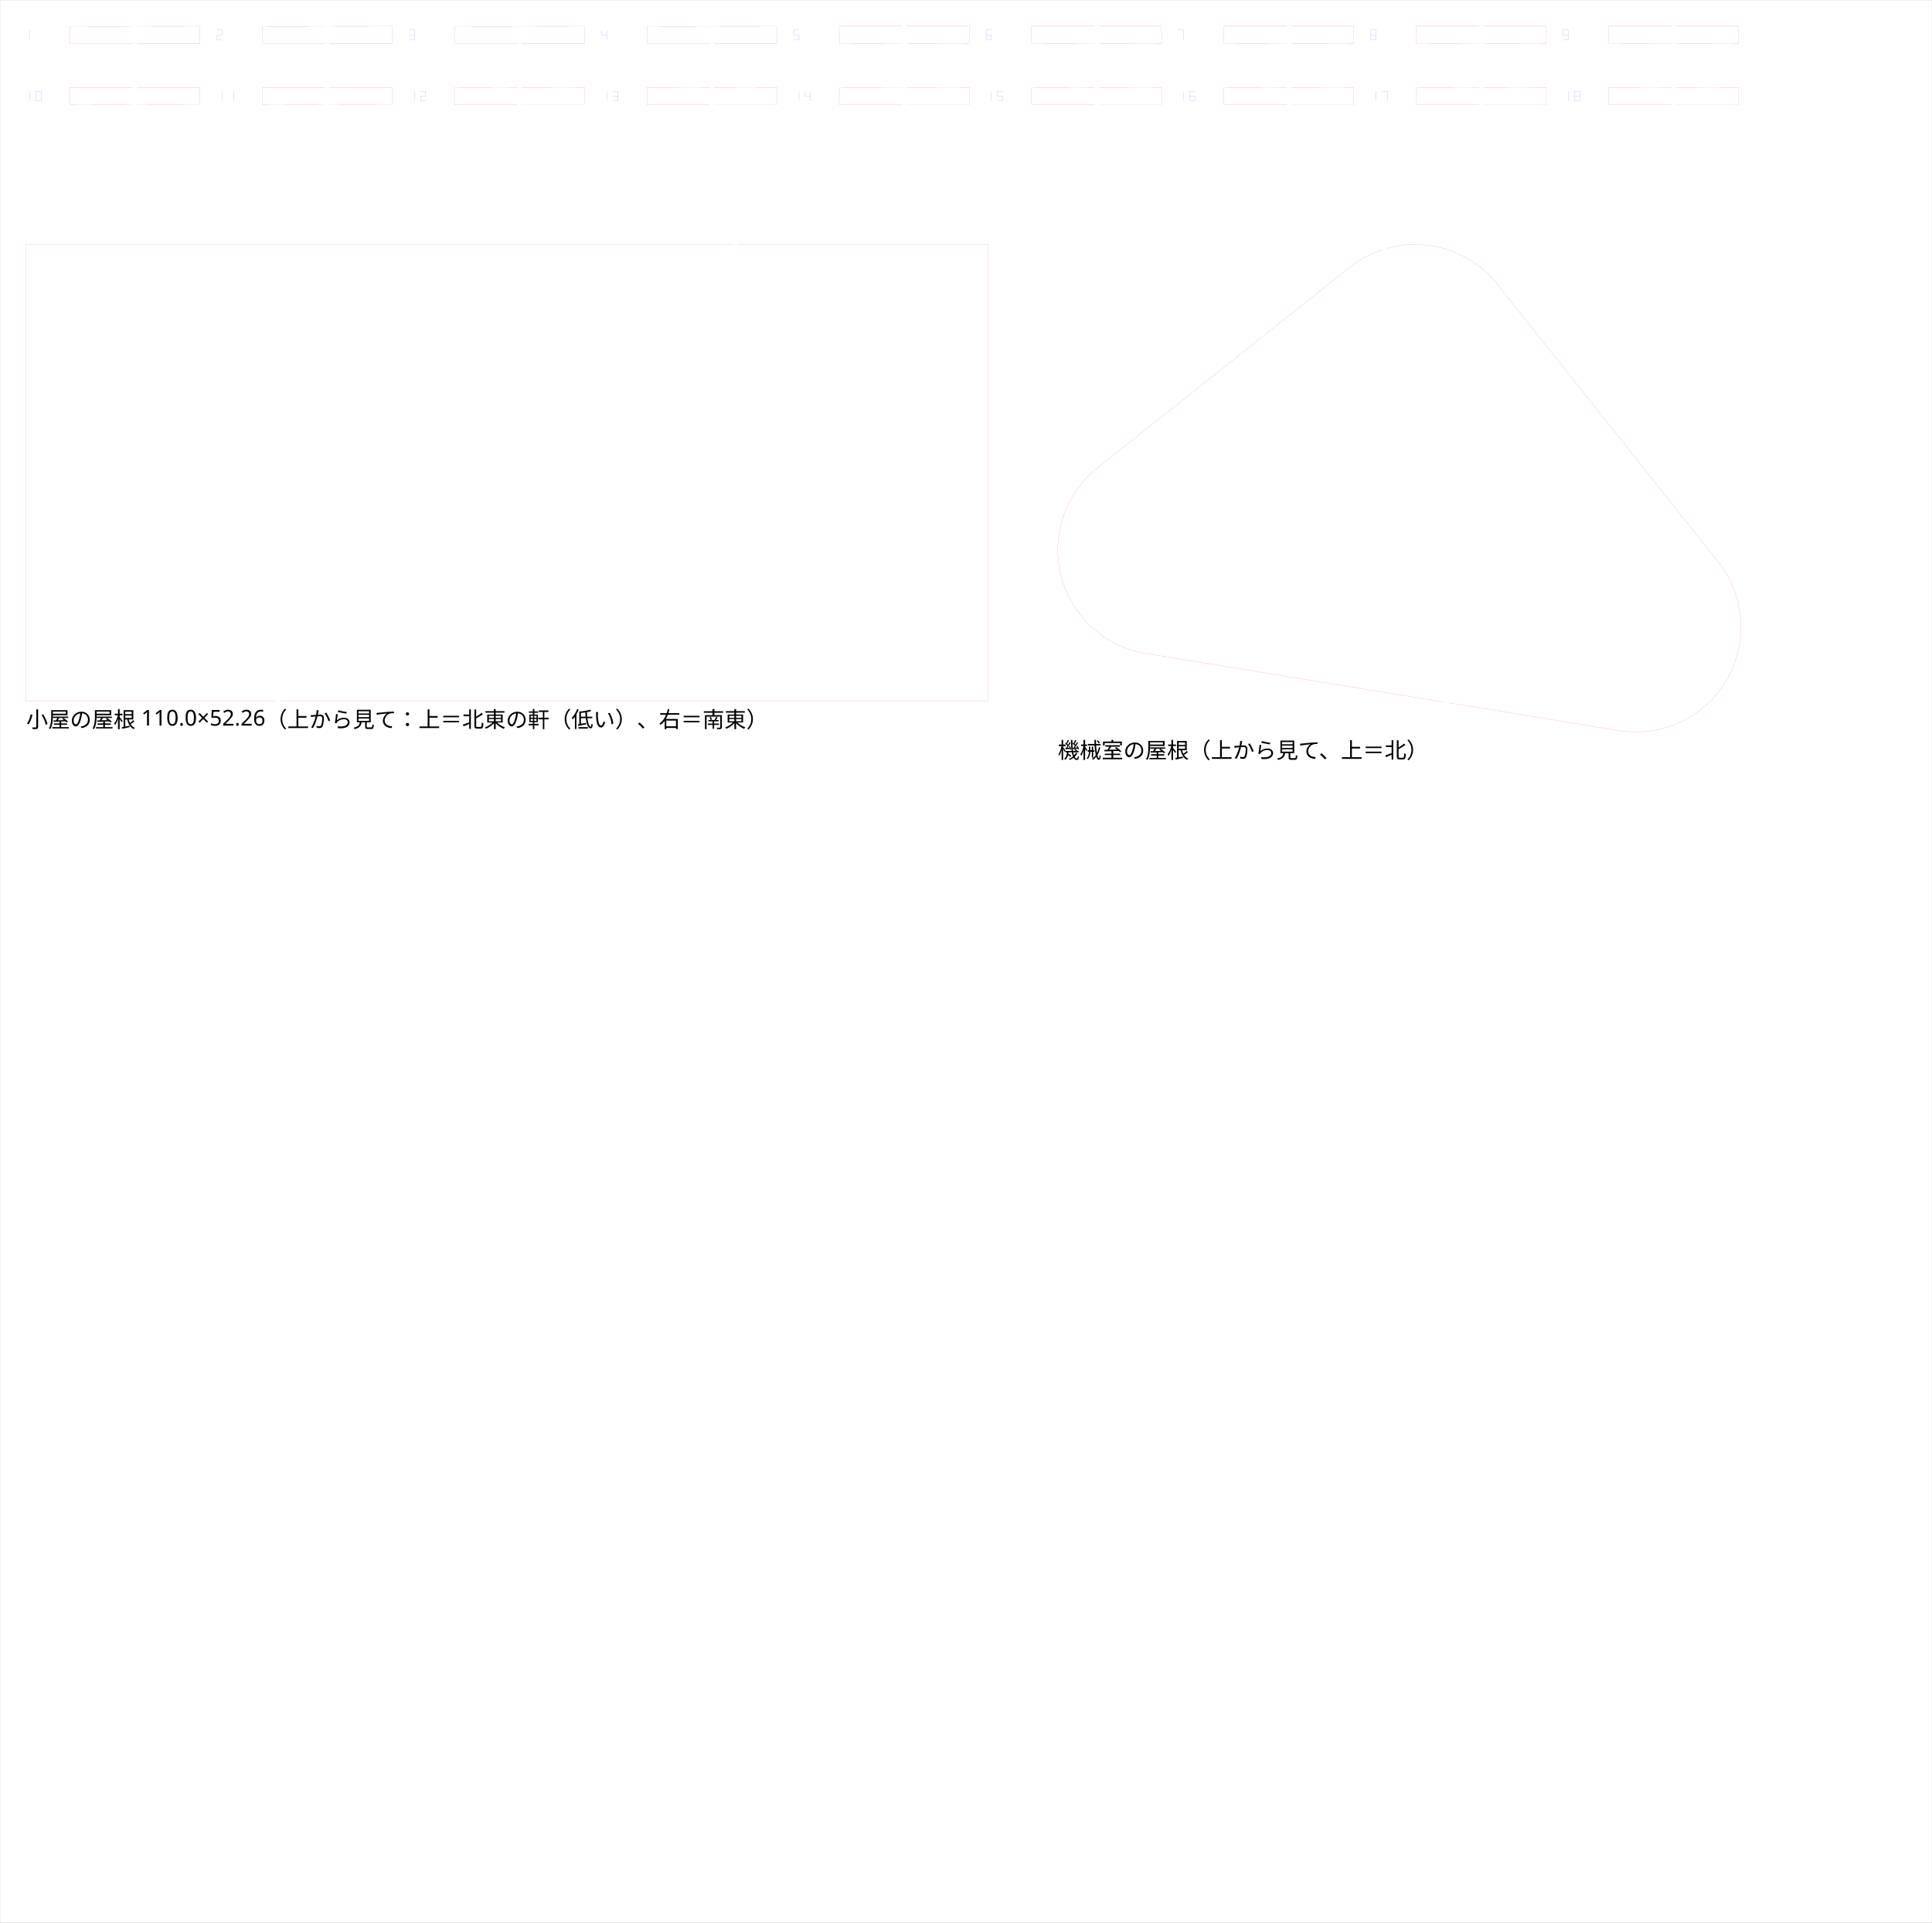
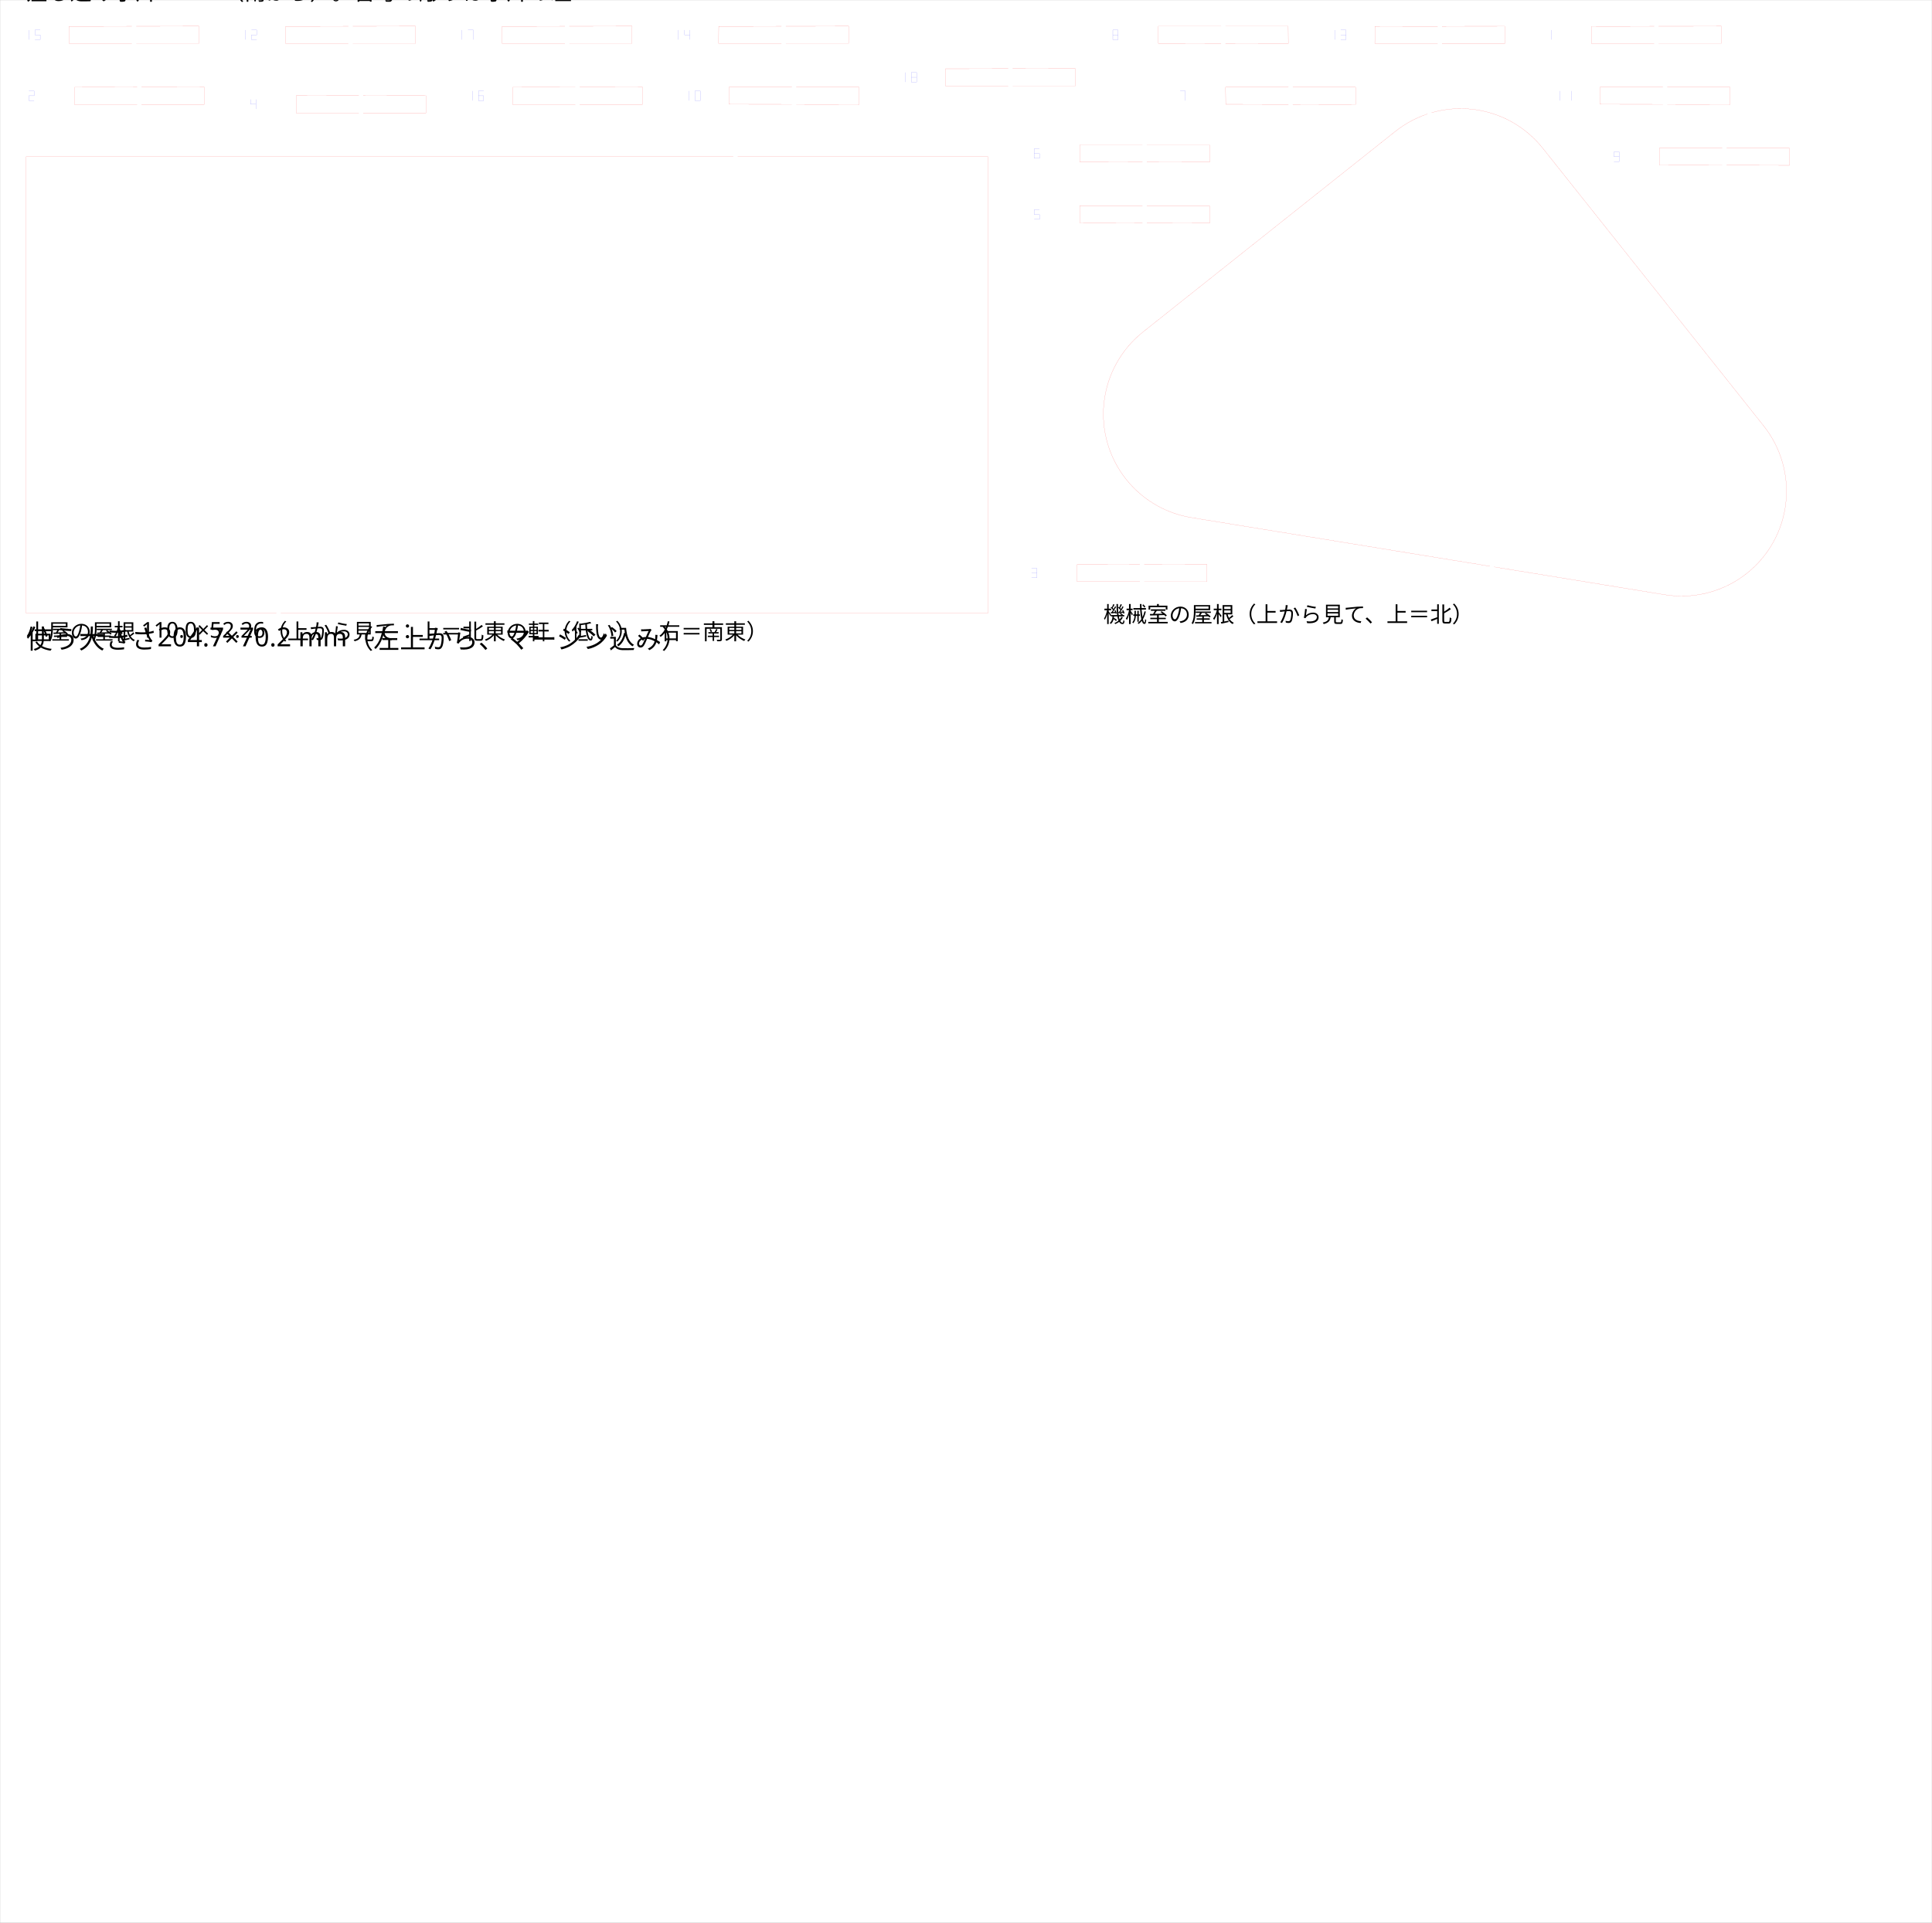
<svg xmlns="http://www.w3.org/2000/svg" width="221.0mm" height="220mm" viewBox="0 0 221.0 220">
  <g id="参考（切らない・送る前に消す）" fill="none" stroke="#000000" stroke-width="0.01">
    <path d="M221.000,220.000 L221.000,0.000 L0.000,0.000 L0.000,220.000 L221.000,220.000 Z" />
  </g>
  <g id="彫る（青）" fill="none" stroke="#0000FF" stroke-width="0.01">
-     <path d="M3.405,3.438 L3.405,3.988" />
-     <path d="M3.405,3.988 L3.405,4.538" />
-     <path d="M24.800,3.437 L25.405,3.437" />
-     <path d="M25.405,3.437 L25.405,3.987" />
-     <path d="M24.800,3.987 L25.405,3.987" />
-     <path d="M24.800,4.537 L24.800,3.987" />
-     <path d="M24.800,4.537 L25.405,4.537" />
-     <path d="M46.800,3.438 L47.405,3.438" />
-     <path d="M47.405,3.438 L47.405,3.988" />
-     <path d="M46.800,3.988 L47.405,3.988" />
-     <path d="M47.405,3.988 L47.405,4.538" />
-     <path d="M46.800,4.538 L47.405,4.538" />
-     <path d="M68.800,3.987 L68.800,3.437" />
-     <path d="M68.800,3.987 L69.405,3.987" />
-     <path d="M69.405,3.437 L69.405,3.987" />
-     <path d="M69.405,3.987 L69.405,4.537" />
-     <path d="M90.800,3.436 L91.405,3.436" />
-     <path d="M90.800,3.986 L90.800,3.436" />
-     <path d="M90.800,3.986 L91.405,3.986" />
-     <path d="M91.405,3.986 L91.405,4.536" />
-     <path d="M90.800,4.536 L91.405,4.536" />
-     <path d="M112.800,3.437 L113.405,3.437" />
-     <path d="M112.800,3.987 L112.800,3.437" />
-     <path d="M112.800,3.987 L113.405,3.987" />
-     <path d="M112.800,4.537 L112.800,3.987" />
-     <path d="M112.800,4.537 L113.405,4.537" />
-     <path d="M113.405,3.987 L113.405,4.537" />
-     <path d="M134.800,3.437 L135.405,3.437" />
-     <path d="M135.405,3.437 L135.405,3.987" />
-     <path d="M135.405,3.987 L135.405,4.537" />
-     <path d="M156.800,3.437 L157.405,3.437" />
-     <path d="M157.405,3.437 L157.405,3.987" />
-     <path d="M157.405,3.987 L157.405,4.537" />
-     <path d="M156.800,4.537 L157.405,4.537" />
-     <path d="M156.800,4.537 L156.800,3.987" />
-     <path d="M156.800,3.987 L156.800,3.437" />
-     <path d="M156.800,3.987 L157.405,3.987" />
-     <path d="M178.800,3.437 L179.405,3.437" />
-     <path d="M179.405,3.437 L179.405,3.987" />
-     <path d="M179.405,3.987 L179.405,4.537" />
-     <path d="M178.800,4.537 L179.405,4.537" />
-     <path d="M178.800,3.987 L178.800,3.437" />
-     <path d="M178.800,3.987 L179.405,3.987" />
-     <path d="M3.405,10.437 L3.405,10.987" />
-     <path d="M3.405,10.987 L3.405,11.537" />
-     <path d="M4.100,10.437 L4.705,10.437" />
-     <path d="M4.705,10.437 L4.705,10.987" />
-     <path d="M4.705,10.987 L4.705,11.537" />
-     <path d="M4.100,11.537 L4.705,11.537" />
-     <path d="M4.100,11.537 L4.100,10.987" />
-     <path d="M4.100,10.987 L4.100,10.437" />
-     <path d="M25.405,10.437 L25.405,10.987" />
-     <path d="M25.405,10.987 L25.405,11.537" />
-     <path d="M26.705,10.437 L26.705,10.987" />
-     <path d="M26.705,10.987 L26.705,11.537" />
-     <path d="M47.405,10.437 L47.405,10.987" />
-     <path d="M47.405,10.987 L47.405,11.537" />
-     <path d="M48.100,10.437 L48.705,10.437" />
-     <path d="M48.705,10.437 L48.705,10.987" />
-     <path d="M48.100,10.987 L48.705,10.987" />
-     <path d="M48.100,11.537 L48.100,10.987" />
-     <path d="M48.100,11.537 L48.705,11.537" />
-     <path d="M69.405,10.437 L69.405,10.987" />
-     <path d="M69.405,10.987 L69.405,11.537" />
-     <path d="M70.100,10.437 L70.705,10.437" />
-     <path d="M70.705,10.437 L70.705,10.987" />
-     <path d="M70.100,10.987 L70.705,10.987" />
-     <path d="M70.705,10.987 L70.705,11.537" />
-     <path d="M70.100,11.537 L70.705,11.537" />
-     <path d="M91.405,10.437 L91.405,10.987" />
-     <path d="M91.405,10.987 L91.405,11.537" />
-     <path d="M92.100,10.987 L92.100,10.437" />
-     <path d="M92.100,10.987 L92.705,10.987" />
-     <path d="M92.705,10.437 L92.705,10.987" />
-     <path d="M92.705,10.987 L92.705,11.537" />
-     <path d="M113.405,10.437 L113.405,10.987" />
-     <path d="M113.405,10.987 L113.405,11.537" />
-     <path d="M114.100,10.437 L114.705,10.437" />
-     <path d="M114.100,10.987 L114.100,10.437" />
-     <path d="M114.100,10.987 L114.705,10.987" />
-     <path d="M114.705,10.987 L114.705,11.537" />
-     <path d="M114.100,11.537 L114.705,11.537" />
-     <path d="M135.405,10.437 L135.405,10.987" />
-     <path d="M135.405,10.987 L135.405,11.537" />
-     <path d="M136.100,10.437 L136.705,10.437" />
-     <path d="M136.100,10.987 L136.100,10.437" />
-     <path d="M136.100,10.987 L136.705,10.987" />
-     <path d="M136.100,11.537 L136.100,10.987" />
-     <path d="M136.100,11.537 L136.705,11.537" />
-     <path d="M136.705,10.987 L136.705,11.537" />
-     <path d="M157.405,10.437 L157.405,10.987" />
-     <path d="M157.405,10.987 L157.405,11.537" />
-     <path d="M158.100,10.437 L158.705,10.437" />
-     <path d="M158.705,10.437 L158.705,10.987" />
-     <path d="M158.705,10.987 L158.705,11.537" />
-     <path d="M179.405,10.437 L179.405,10.987" />
-     <path d="M179.405,10.987 L179.405,11.537" />
-     <path d="M180.100,10.437 L180.705,10.437" />
-     <path d="M180.705,10.437 L180.705,10.987" />
-     <path d="M180.705,10.987 L180.705,11.537" />
-     <path d="M180.100,11.537 L180.705,11.537" />
-     <path d="M180.100,11.537 L180.100,10.987" />
-     <path d="M180.100,10.987 L180.100,10.437" />
-     <path d="M180.100,10.987 L180.705,10.987" />
+     <path d="M177.441,3.436 L177.441,3.986" />
+     <path d="M177.441,3.986 L177.441,4.536" />
+     <path d="M3.300,10.408 L3.905,10.408" />
+     <path d="M3.905,10.408 L3.905,10.958" />
+     <path d="M3.300,10.958 L3.905,10.958" />
+     <path d="M3.300,11.508 L3.300,10.958" />
+     <path d="M3.300,11.508 L3.905,11.508" />
+     <path d="M118.000,65.014 L118.605,65.014" />
+     <path d="M118.605,65.014 L118.605,65.564" />
+     <path d="M118.000,65.564 L118.605,65.564" />
+     <path d="M118.605,65.564 L118.605,66.114" />
+     <path d="M118.000,66.114 L118.605,66.114" />
+     <path d="M28.663,11.927 L28.663,11.377" />
+     <path d="M28.663,11.927 L29.268,11.927" />
+     <path d="M29.268,11.377 L29.268,11.927" />
+     <path d="M29.268,11.927 L29.268,12.477" />
+     <path d="M118.300,23.994 L118.905,23.994" />
+     <path d="M118.300,24.544 L118.300,23.994" />
+     <path d="M118.300,24.544 L118.905,24.544" />
+     <path d="M118.905,24.544 L118.905,25.094" />
+     <path d="M118.300,25.094 L118.905,25.094" />
+     <path d="M118.300,17.017 L118.905,17.017" />
+     <path d="M118.300,17.567 L118.300,17.017" />
+     <path d="M118.300,17.567 L118.905,17.567" />
+     <path d="M118.300,18.117 L118.300,17.567" />
+     <path d="M118.300,18.117 L118.905,18.117" />
+     <path d="M118.905,17.567 L118.905,18.117" />
+     <path d="M134.996,10.412 L135.601,10.412" />
+     <path d="M135.601,10.412 L135.601,10.962" />
+     <path d="M135.601,10.962 L135.601,11.512" />
+     <path d="M127.296,3.439 L127.901,3.439" />
+     <path d="M127.901,3.439 L127.901,3.989" />
+     <path d="M127.901,3.989 L127.901,4.539" />
+     <path d="M127.296,4.539 L127.901,4.539" />
+     <path d="M127.296,4.539 L127.296,3.989" />
+     <path d="M127.296,3.989 L127.296,3.439" />
+     <path d="M127.296,3.989 L127.901,3.989" />
+     <path d="M184.616,17.381 L185.221,17.381" />
+     <path d="M185.221,17.381 L185.221,17.931" />
+     <path d="M185.221,17.931 L185.221,18.481" />
+     <path d="M184.616,18.481 L185.221,18.481" />
+     <path d="M184.616,17.931 L184.616,17.381" />
+     <path d="M184.616,17.931 L185.221,17.931" />
+     <path d="M78.800,10.408 L78.800,10.958" />
+     <path d="M78.800,10.958 L78.800,11.508" />
+     <path d="M79.495,10.408 L80.100,10.408" />
+     <path d="M80.100,10.408 L80.100,10.958" />
+     <path d="M80.100,10.958 L80.100,11.508" />
+     <path d="M79.495,11.508 L80.100,11.508" />
+     <path d="M79.495,11.508 L79.495,10.958" />
+     <path d="M79.495,10.958 L79.495,10.408" />
+     <path d="M178.433,10.408 L178.433,10.958" />
+     <path d="M178.433,10.958 L178.433,11.508" />
+     <path d="M179.733,10.408 L179.733,10.958" />
+     <path d="M179.733,10.958 L179.733,11.508" />
+     <path d="M28.070,3.436 L28.070,3.986" />
+     <path d="M28.070,3.986 L28.070,4.536" />
+     <path d="M28.765,3.436 L29.370,3.436" />
+     <path d="M29.370,3.436 L29.370,3.986" />
+     <path d="M28.765,3.986 L29.370,3.986" />
+     <path d="M28.765,4.536 L28.765,3.986" />
+     <path d="M28.765,4.536 L29.370,4.536" />
+     <path d="M152.671,3.439 L152.671,3.989" />
+     <path d="M152.671,3.989 L152.671,4.539" />
+     <path d="M153.366,3.439 L153.971,3.439" />
+     <path d="M153.971,3.439 L153.971,3.989" />
+     <path d="M153.366,3.989 L153.971,3.989" />
+     <path d="M153.971,3.989 L153.971,4.539" />
+     <path d="M153.366,4.539 L153.971,4.539" />
+     <path d="M77.609,3.436 L77.609,3.986" />
+     <path d="M77.609,3.986 L77.609,4.536" />
+     <path d="M78.304,3.986 L78.304,3.436" />
+     <path d="M78.304,3.986 L78.909,3.986" />
+     <path d="M78.909,3.436 L78.909,3.986" />
+     <path d="M78.909,3.986 L78.909,4.536" />
+     <path d="M3.300,3.436 L3.300,3.986" />
+     <path d="M3.300,3.986 L3.300,4.536" />
+     <path d="M3.995,3.436 L4.600,3.436" />
+     <path d="M3.995,3.986 L3.995,3.436" />
+     <path d="M3.995,3.986 L4.600,3.986" />
+     <path d="M4.600,3.986 L4.600,4.536" />
+     <path d="M3.995,4.536 L4.600,4.536" />
+     <path d="M54.030,10.409 L54.030,10.959" />
+     <path d="M54.030,10.959 L54.030,11.509" />
+     <path d="M54.725,10.409 L55.330,10.409" />
+     <path d="M54.725,10.959 L54.725,10.409" />
+     <path d="M54.725,10.959 L55.330,10.959" />
+     <path d="M54.725,11.509 L54.725,10.959" />
+     <path d="M54.725,11.509 L55.330,11.509" />
+     <path d="M55.330,10.959 L55.330,11.509" />
+     <path d="M52.839,3.436 L52.839,3.986" />
+     <path d="M52.839,3.986 L52.839,4.536" />
+     <path d="M53.534,3.436 L54.139,3.436" />
+     <path d="M54.139,3.436 L54.139,3.986" />
+     <path d="M54.139,3.986 L54.139,4.536" />
+     <path d="M103.550,8.291 L103.550,8.841" />
+     <path d="M103.550,8.841 L103.550,9.391" />
+     <path d="M104.245,8.291 L104.850,8.291" />
+     <path d="M104.850,8.291 L104.850,8.841" />
+     <path d="M104.850,8.841 L104.850,9.391" />
+     <path d="M104.245,9.391 L104.850,9.391" />
+     <path d="M104.245,9.391 L104.245,8.841" />
+     <path d="M104.245,8.841 L104.245,8.291" />
+     <path d="M104.245,8.841 L104.850,8.841" />
  </g>
  <g id="切る（赤）" fill="none" stroke="#FF0000" stroke-width="0.01">
-     <path d="M15.685,3.009 L22.871,3.002 L22.860,4.973 L15.685,4.973" />
-     <path d="M15.185,4.973 L8.000,4.973" />
-     <path d="M8.000,4.973 L8.010,3.015 L15.185,3.009" />
-     <path d="M37.685,3.008 L44.871,3.001 L44.860,4.973 L37.685,4.973" />
-     <path d="M37.185,4.973 L30.000,4.973" />
-     <path d="M30.000,4.973 L30.010,3.014 L37.185,3.008" />
-     <path d="M59.686,3.009 L66.860,3.002 L66.872,4.973 L59.686,4.973" />
-     <path d="M59.186,4.973 L52.000,4.973" />
-     <path d="M52.000,4.973 L52.011,3.015 L59.186,3.009" />
-     <path d="M81.686,3.008 L88.859,3.002 L88.872,4.973 L81.686,4.973" />
-     <path d="M81.186,4.973 L74.000,4.973" />
-     <path d="M74.000,4.973 L74.011,3.015 L81.186,3.008" />
-     <path d="M103.686,3.000 L110.861,3.000 L110.872,4.973 L103.686,4.966" />
-     <path d="M103.186,4.966 L96.011,4.959" />
-     <path d="M96.011,4.959 L96.000,3.000 L103.186,3.000" />
-     <path d="M125.686,3.001 L132.861,3.001 L132.872,4.973 L125.686,4.966" />
-     <path d="M125.186,4.966 L118.011,4.959" />
-     <path d="M118.011,4.959 L118.000,3.001 L125.186,3.001" />
-     <path d="M147.686,3.001 L154.862,3.001 L154.873,4.973 L147.686,4.966" />
-     <path d="M147.186,4.966 L140.012,4.959" />
-     <path d="M140.012,4.959 L140.000,3.001 L147.186,3.001" />
-     <path d="M169.686,3.001 L176.862,3.001 L176.872,4.973 L169.686,4.966" />
-     <path d="M169.186,4.966 L162.011,4.959" />
-     <path d="M162.011,4.959 L162.000,3.001 L169.186,3.001" />
-     <path d="M191.686,3.001 L198.862,3.001 L198.872,4.973 L191.686,4.966" />
-     <path d="M191.186,4.966 L184.011,4.959" />
-     <path d="M184.011,4.959 L184.000,3.001 L191.186,3.001" />
-     <path d="M15.686,10.001 L22.862,10.001 L22.872,11.973 L15.686,11.966" />
-     <path d="M15.186,11.966 L8.010,11.959" />
-     <path d="M8.010,11.959 L8.000,10.001 L15.186,10.001" />
-     <path d="M37.686,10.001 L44.862,10.001 L44.873,11.973 L37.686,11.966" />
-     <path d="M37.186,11.966 L30.010,11.959" />
-     <path d="M30.010,11.959 L30.000,10.001 L37.186,10.001" />
-     <path d="M59.687,10.008 L66.862,10.002 L66.874,11.973 L59.687,11.973" />
-     <path d="M59.187,11.973 L52.000,11.973" />
-     <path d="M52.000,11.973 L52.011,10.015 L59.187,10.008" />
-     <path d="M81.687,10.007 L88.861,10.001 L88.874,11.973 L81.687,11.973" />
-     <path d="M81.187,11.973 L74.000,11.973" />
-     <path d="M74.000,11.973 L74.011,10.014 L81.187,10.008" />
-     <path d="M103.686,10.008 L110.873,10.002 L110.862,11.973 L103.686,11.973" />
-     <path d="M103.186,11.973 L96.000,11.973" />
-     <path d="M96.000,11.973 L96.011,10.015 L103.186,10.009" />
-     <path d="M125.687,10.008 L132.862,10.002 L132.874,11.973 L125.687,11.973" />
-     <path d="M125.187,11.973 L118.000,11.973" />
-     <path d="M118.000,11.973 L118.010,10.015 L125.187,10.008" />
-     <path d="M147.687,10.008 L154.873,10.002 L154.862,11.973 L147.687,11.973" />
-     <path d="M147.187,11.973 L140.000,11.973" />
-     <path d="M140.000,11.973 L140.010,10.015 L147.187,10.008" />
-     <path d="M169.687,10.008 L176.874,10.001 L176.863,11.973 L169.687,11.973" />
-     <path d="M169.187,11.973 L162.000,11.973" />
-     <path d="M162.000,11.973 L162.011,10.015 L169.187,10.008" />
-     <path d="M191.688,10.007 L198.862,10.001 L198.875,11.973 L191.688,11.973" />
-     <path d="M191.188,11.973 L184.000,11.973" />
-     <path d="M184.000,11.973 L184.011,10.014 L191.188,10.008" />
-     <path d="M83.880,27.973 L3.000,27.973 L3.000,80.232 L31.620,80.232" />
-     <path d="M32.120,80.232 L113.000,80.232" />
-     <path d="M113.000,80.232 L113.000,27.973 L84.380,27.973" />
-     <path d="M158.544,28.441 L158.559,28.436 L159.129,28.288 L159.706,28.168 L160.288,28.076 L160.873,28.013 L161.461,27.978 L162.050,27.973 L162.639,27.996 L163.225,28.049 L163.808,28.130 L164.387,28.239 L164.960,28.377 L165.525,28.543 L166.081,28.736 L166.627,28.957 L167.162,29.204 L167.684,29.476 L168.192,29.775 L168.684,30.097 L169.161,30.444 L169.619,30.813 L170.060,31.205 L170.480,31.617 L170.879,32.050 L171.265,32.511 L196.525,64.272 L196.888,64.751 L197.219,65.237 L197.527,65.740 L197.809,66.256 L198.066,66.786 L198.296,67.328 L198.500,67.880 L198.676,68.442 L198.824,69.012 L198.945,69.588 L199.036,70.170 L199.100,70.755 L199.134,71.342 L199.140,71.931 L199.116,72.519 L199.064,73.106 L198.984,73.689 L198.874,74.268 L198.737,74.840 L198.571,75.405 L198.378,75.961 L198.158,76.507 L197.912,77.042 L197.639,77.564 L197.342,78.072 L197.019,78.564 L196.673,79.041 L196.304,79.499 L195.913,79.939 L195.501,80.360 L195.069,80.759 L194.617,81.137 L194.148,81.493 L193.662,81.825 L193.160,82.132 L192.643,82.415 L192.114,82.672 L191.572,82.903 L191.020,83.107 L190.458,83.283 L189.888,83.432 L189.312,83.553 L188.731,83.645 L188.146,83.709 L187.558,83.743 L186.969,83.749 L186.381,83.726 L185.794,83.675 L185.199,83.593 L165.706,80.416" />
-     <path d="M165.212,80.335 L131.080,74.772 L130.489,74.661 L129.916,74.524 L129.350,74.358 L128.794,74.165 L128.247,73.945 L127.712,73.699 L127.189,73.426 L126.681,73.128 L126.188,72.806 L125.711,72.460 L125.252,72.091 L124.811,71.699 L124.390,71.287 L123.990,70.854 L123.612,70.402 L123.256,69.932 L122.924,69.446 L122.616,68.943 L122.333,68.426 L122.076,67.896 L121.845,67.354 L121.641,66.801 L121.465,66.239 L121.316,65.669 L121.196,65.092 L121.104,64.510 L121.040,63.924 L121.006,63.336 L121.000,62.747" />
-     <path d="M121.000,62.747 L121.023,62.158 L121.075,61.571 L121.156,60.987 L121.266,60.408 L121.404,59.835 L121.569,59.270 L121.763,58.713 L121.983,58.167 L122.230,57.632 L122.503,57.109 L122.801,56.601 L123.124,56.108 L123.471,55.632 L123.840,55.173 L124.232,54.733 L124.645,54.312 L125.078,53.912 L125.539,53.526 L154.387,30.587 L154.867,30.224 L155.353,29.892 L155.856,29.585 L156.373,29.303 L156.903,29.046 L157.445,28.816 L157.997,28.612 L158.067,28.590" />
+     <path d="M189.721,3.007 L196.906,3.001 L196.896,4.971 L189.721,4.971" />
+     <path d="M189.221,4.971 L182.036,4.971" />
+     <path d="M182.036,4.971 L182.046,3.014 L189.221,3.007" />
+     <path d="M16.185,9.979 L23.371,9.973 L23.360,11.944 L16.185,11.944" />
+     <path d="M15.685,11.944 L8.500,11.944" />
+     <path d="M8.500,11.944 L8.510,9.986 L15.685,9.979" />
+     <path d="M130.886,64.585 L138.060,64.579 L138.072,66.550 L130.886,66.550" />
+     <path d="M130.386,66.550 L123.200,66.550" />
+     <path d="M123.200,66.550 L123.211,64.592 L130.386,64.586" />
+     <path d="M41.549,10.948 L48.723,10.942 L48.736,12.913 L41.549,12.913" />
+     <path d="M41.049,12.913 L33.863,12.913" />
+     <path d="M33.863,12.913 L33.874,10.955 L41.049,10.948" />
+     <path d="M131.186,23.557 L138.361,23.557 L138.372,25.530 L131.186,25.523" />
+     <path d="M130.686,25.523 L123.511,25.516" />
+     <path d="M123.511,25.516 L123.500,23.557 L130.686,23.557" />
+     <path d="M131.186,16.581 L138.361,16.581 L138.372,18.553 L131.186,18.547" />
+     <path d="M130.686,18.546 L123.511,18.539" />
+     <path d="M123.511,18.539 L123.500,16.581 L130.686,16.581" />
+     <path d="M147.882,9.976 L155.058,9.976 L155.069,11.948 L147.882,11.941" />
+     <path d="M147.382,11.941 L140.208,11.934" />
+     <path d="M140.208,11.934 L140.196,9.976 L147.382,9.976" />
+     <path d="M140.182,3.003 L147.358,3.003 L147.368,4.975 L140.182,4.969" />
+     <path d="M139.682,4.968 L132.507,4.961" />
+     <path d="M132.507,4.961 L132.496,3.003 L139.682,3.003" />
+     <path d="M197.503,16.945 L204.678,16.945 L204.689,18.917 L197.503,18.910" />
+     <path d="M197.003,18.909 L189.827,18.903" />
+     <path d="M189.827,18.903 L189.816,16.945 L197.003,16.945" />
+     <path d="M91.081,9.972 L98.257,9.972 L98.267,11.944 L91.081,11.937" />
+     <path d="M90.581,11.937 L83.405,11.930" />
+     <path d="M83.405,11.930 L83.395,9.972 L90.581,9.972" />
+     <path d="M190.714,9.972 L197.890,9.972 L197.901,11.944 L190.714,11.937" />
+     <path d="M190.214,11.937 L183.038,11.930" />
+     <path d="M183.038,11.930 L183.028,9.972 L190.214,9.972" />
+     <path d="M40.352,3.006 L47.526,3.000 L47.539,4.971 L40.352,4.971" />
+     <path d="M39.852,4.971 L32.665,4.971" />
+     <path d="M32.665,4.971 L32.676,3.013 L39.852,3.007" />
+     <path d="M164.953,3.010 L172.127,3.003 L172.140,4.975 L164.953,4.975" />
+     <path d="M164.453,4.975 L157.266,4.975" />
+     <path d="M157.266,4.975 L157.277,3.016 L164.453,3.010" />
+     <path d="M89.890,3.007 L97.077,3.000 L97.066,4.971 L89.890,4.971" />
+     <path d="M89.390,4.971 L82.204,4.971" />
+     <path d="M82.204,4.971 L82.214,3.013 L89.390,3.007" />
+     <path d="M15.582,3.006 L22.757,3.000 L22.769,4.971 L15.582,4.971" />
+     <path d="M15.082,4.971 L7.895,4.971" />
+     <path d="M7.895,4.971 L7.905,3.013 L15.082,3.007" />
+     <path d="M66.312,9.979 L73.499,9.973 L73.488,11.944 L66.312,11.944" />
+     <path d="M65.812,11.944 L58.625,11.944" />
+     <path d="M58.625,11.944 L58.636,9.986 L65.812,9.980" />
+     <path d="M65.121,3.006 L72.308,3.000 L72.297,4.971 L65.121,4.971" />
+     <path d="M64.621,4.971 L57.434,4.971" />
+     <path d="M57.434,4.971 L57.445,3.013 L64.621,3.007" />
+     <path d="M115.833,7.861 L123.007,7.855 L123.020,9.827 L115.833,9.827" />
+     <path d="M115.333,9.827 L108.145,9.827" />
+     <path d="M108.145,9.827 L108.156,7.868 L115.333,7.862" />
+     <path d="M83.880,17.915 L3.000,17.915 L3.000,70.175 L31.620,70.175" />
+     <path d="M32.120,70.175 L113.000,70.175" />
+     <path d="M113.000,70.175 L113.000,17.915 L84.380,17.915" />
+     <path d="M163.759,12.894 L163.774,12.889 L164.344,12.740 L164.921,12.620 L165.503,12.528 L166.088,12.465 L166.676,12.431 L167.265,12.426 L167.853,12.449 L168.440,12.501 L169.023,12.582 L169.602,12.692 L170.175,12.830 L170.740,12.996 L171.296,13.189 L171.842,13.409 L172.377,13.656 L172.899,13.929 L173.407,14.227 L173.899,14.550 L174.376,14.896 L174.834,15.266 L175.274,15.657 L175.695,16.070 L176.094,16.502 L176.480,16.964 L201.740,48.724 L202.103,49.204 L202.434,49.690 L202.742,50.192 L203.024,50.709 L203.281,51.239 L203.511,51.780 L203.715,52.333 L203.891,52.895 L204.039,53.464 L204.159,54.041 L204.251,54.622 L204.315,55.207 L204.349,55.795 L204.355,56.384 L204.331,56.972 L204.279,57.558 L204.198,58.142 L204.089,58.720 L203.952,59.293 L203.786,59.857 L203.593,60.414 L203.373,60.960 L203.127,61.494 L202.854,62.016 L202.556,62.524 L202.234,63.017 L201.888,63.493 L201.519,63.952 L201.128,64.392 L200.716,64.812 L200.283,65.212 L199.832,65.590 L199.363,65.945 L198.877,66.277 L198.375,66.585 L197.858,66.868 L197.329,67.125 L196.787,67.355 L196.235,67.559 L195.673,67.736 L195.103,67.885 L194.527,68.005 L193.946,68.097 L193.360,68.161 L192.773,68.196 L192.184,68.202 L191.596,68.179 L191.009,68.127 L190.414,68.045 L170.921,64.868" />
+     <path d="M170.427,64.788 L136.295,59.225 L135.704,59.113 L135.131,58.976 L134.565,58.811 L134.008,58.618 L133.462,58.398 L132.927,58.151 L132.404,57.879 L131.896,57.581 L131.402,57.259 L130.926,56.912 L130.466,56.543 L130.026,56.152 L129.605,55.739 L129.205,55.307 L128.827,54.855 L128.471,54.385 L128.139,53.898 L127.831,53.396 L127.548,52.879 L127.291,52.349 L127.060,51.807 L126.856,51.254 L126.680,50.692 L126.531,50.121 L126.411,49.545 L126.318,48.963 L126.255,48.377 L126.220,47.789 L126.215,47.199" />
+     <path d="M126.215,47.199 L126.238,46.610 L126.290,46.024 L126.371,45.440 L126.481,44.861 L126.618,44.288 L126.784,43.722 L126.977,43.166 L127.198,42.619 L127.445,42.084 L127.718,41.562 L128.016,41.054 L128.339,40.561 L128.685,40.084 L129.055,39.625 L129.447,39.185 L129.859,38.765 L130.292,38.365 L130.754,37.979 L159.602,15.039 L160.082,14.677 L160.568,14.345 L161.071,14.038 L161.587,13.755 L162.118,13.499 L162.660,13.268 L163.212,13.065 L163.281,13.043" />
  </g>
  <g id="参考の文字（送る前に消す）" fill="#000000" stroke="none" font-family="sans-serif">
-     <text x="3.00" y="-1.03" font-size="2.5">差し込み小片 1〜18（南から）。番号の彫りは小片の左</text>
-     <text x="3.00" y="83.23" font-size="2.5">小屋の屋根 110.0×52.26（上から見て：上＝北東の軒（低い）、右＝南東）</text>
-     <text x="121.00" y="86.75" font-size="2.5">機械室の屋根（上から見て、上＝北）</text>
+     <text x="3.00" y="0.00" font-size="2.5">差し込み小片 1〜18（南から）。番号の彫りは小片の左</text>
+     <text x="3.00" y="73.17" font-size="2.5">小屋の屋根 110.0×52.26（上から見て：上＝北東の軒（低い）、右＝南東）</text>
+     <text x="126.21" y="71.20" font-size="2.5">機械室の屋根（上から見て、上＝北）</text>
+     <text x="3.00" y="74.20" font-size="3">使う大きさ204.7×70.2 mm（左上から、マージン込み）</text>
  </g>
</svg>
